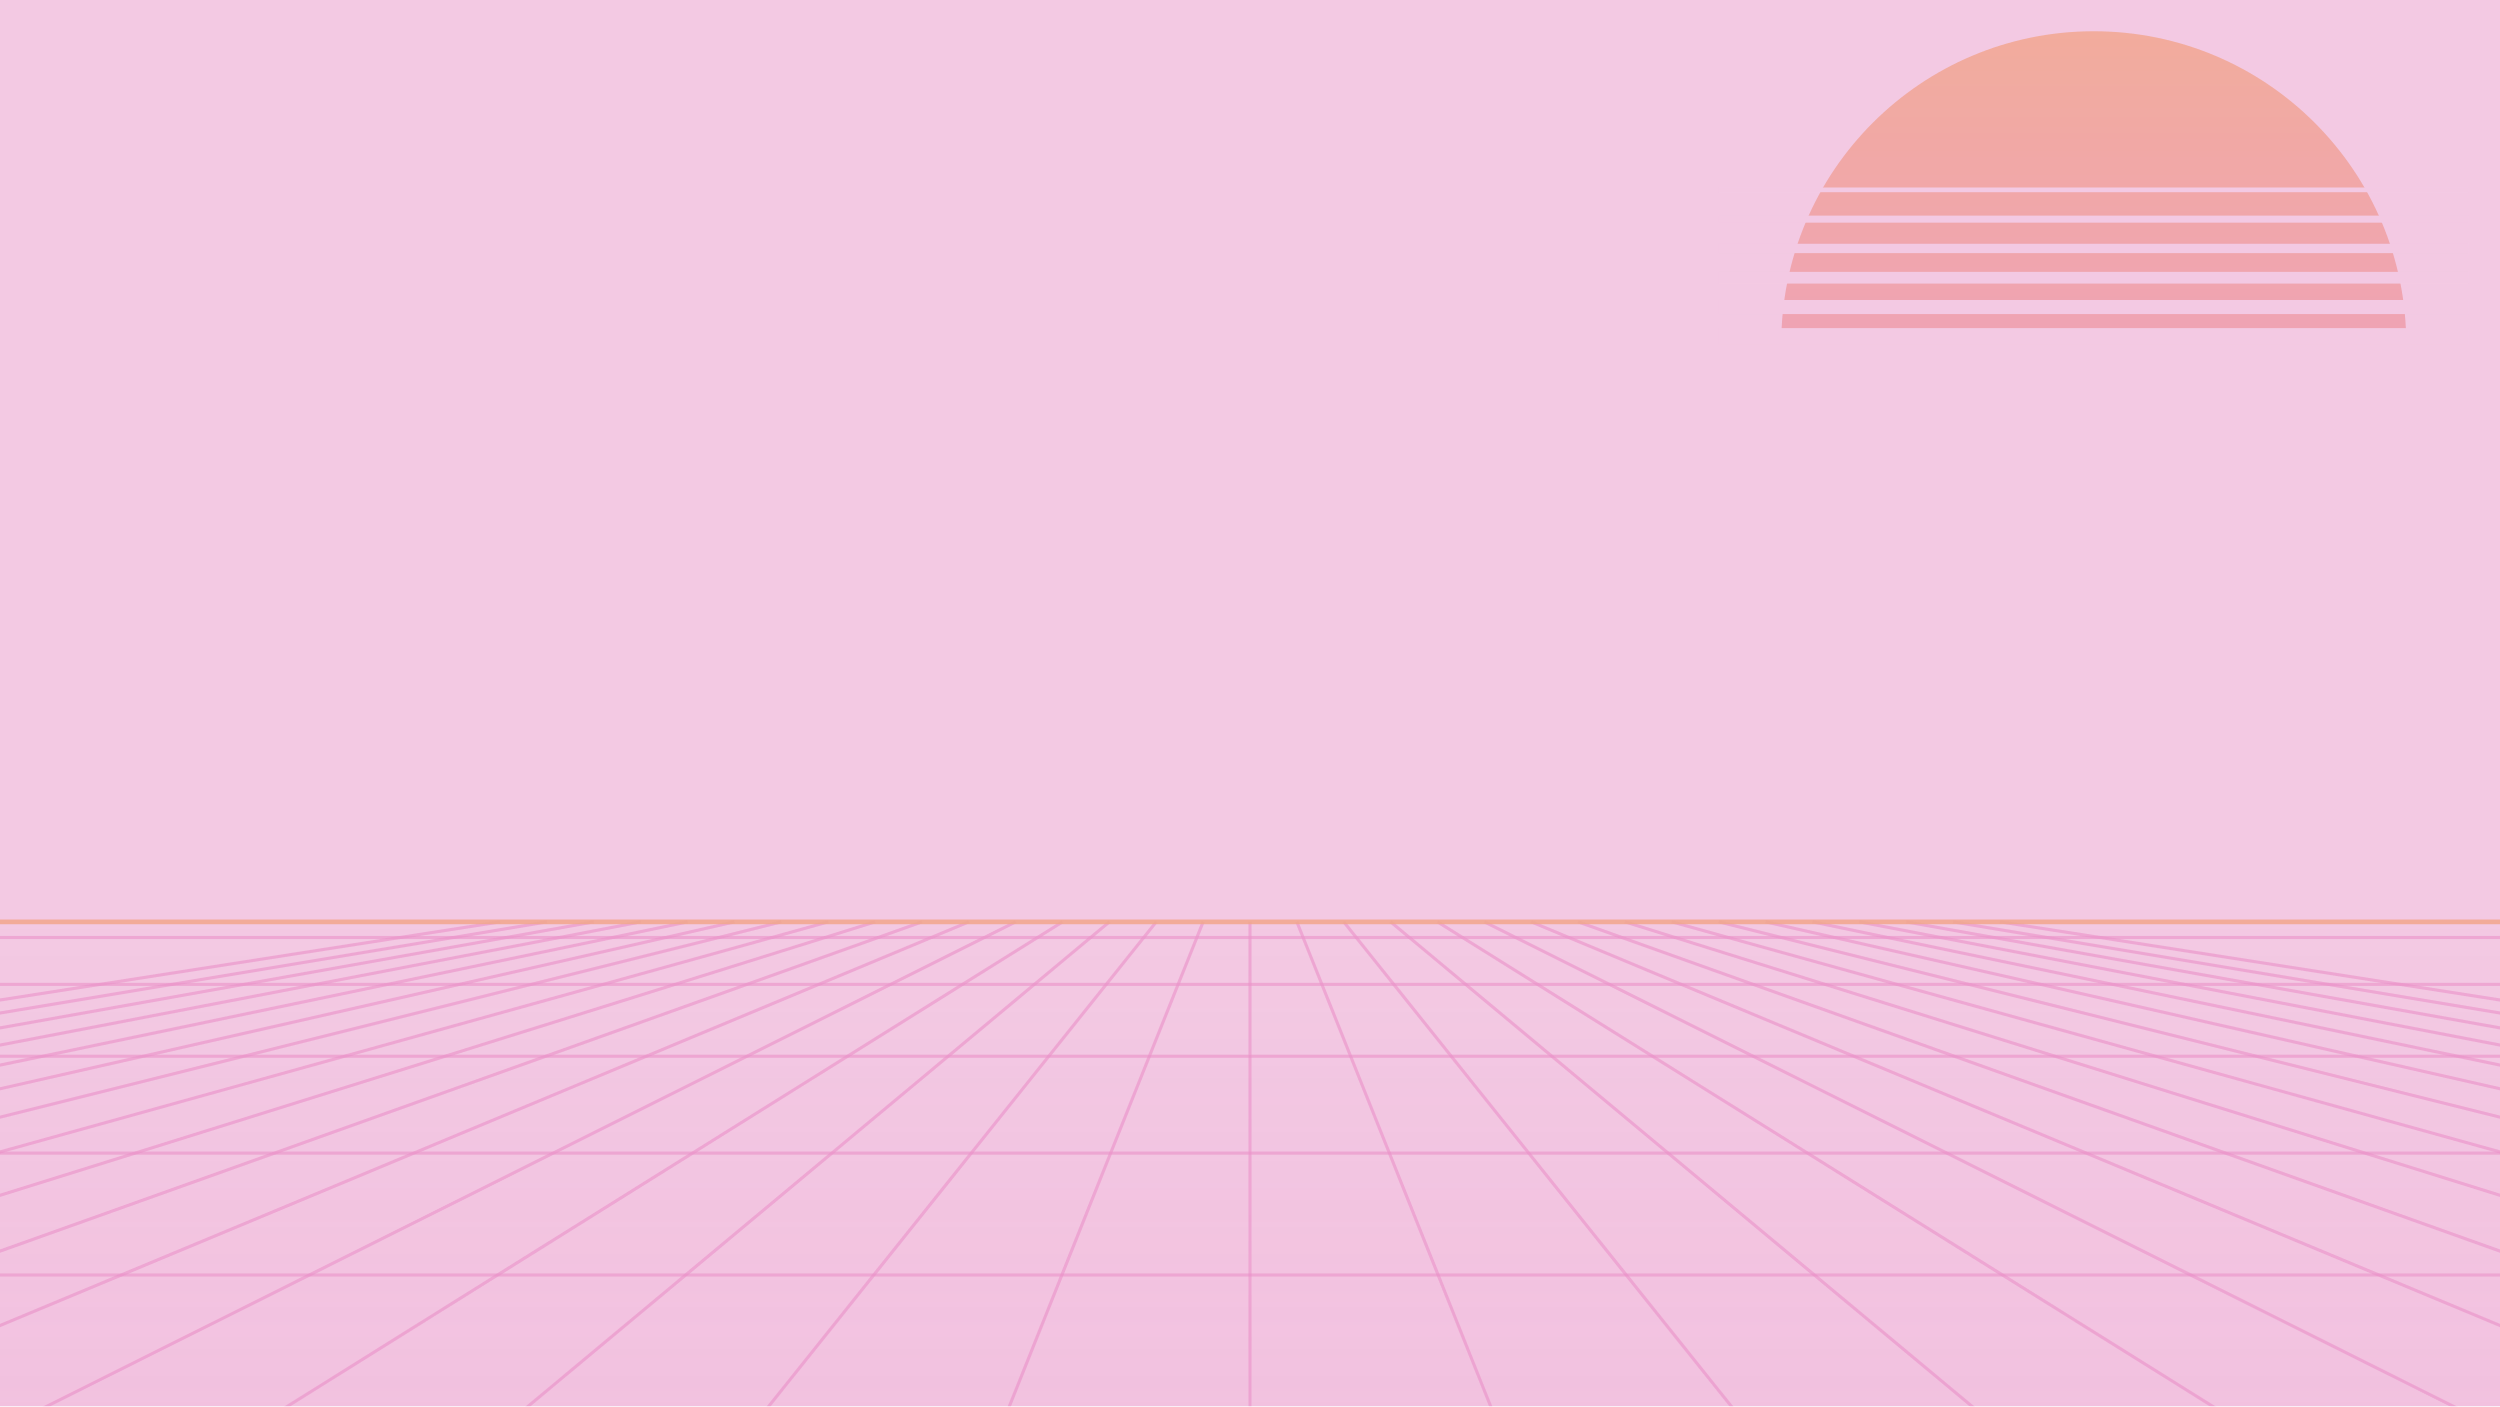
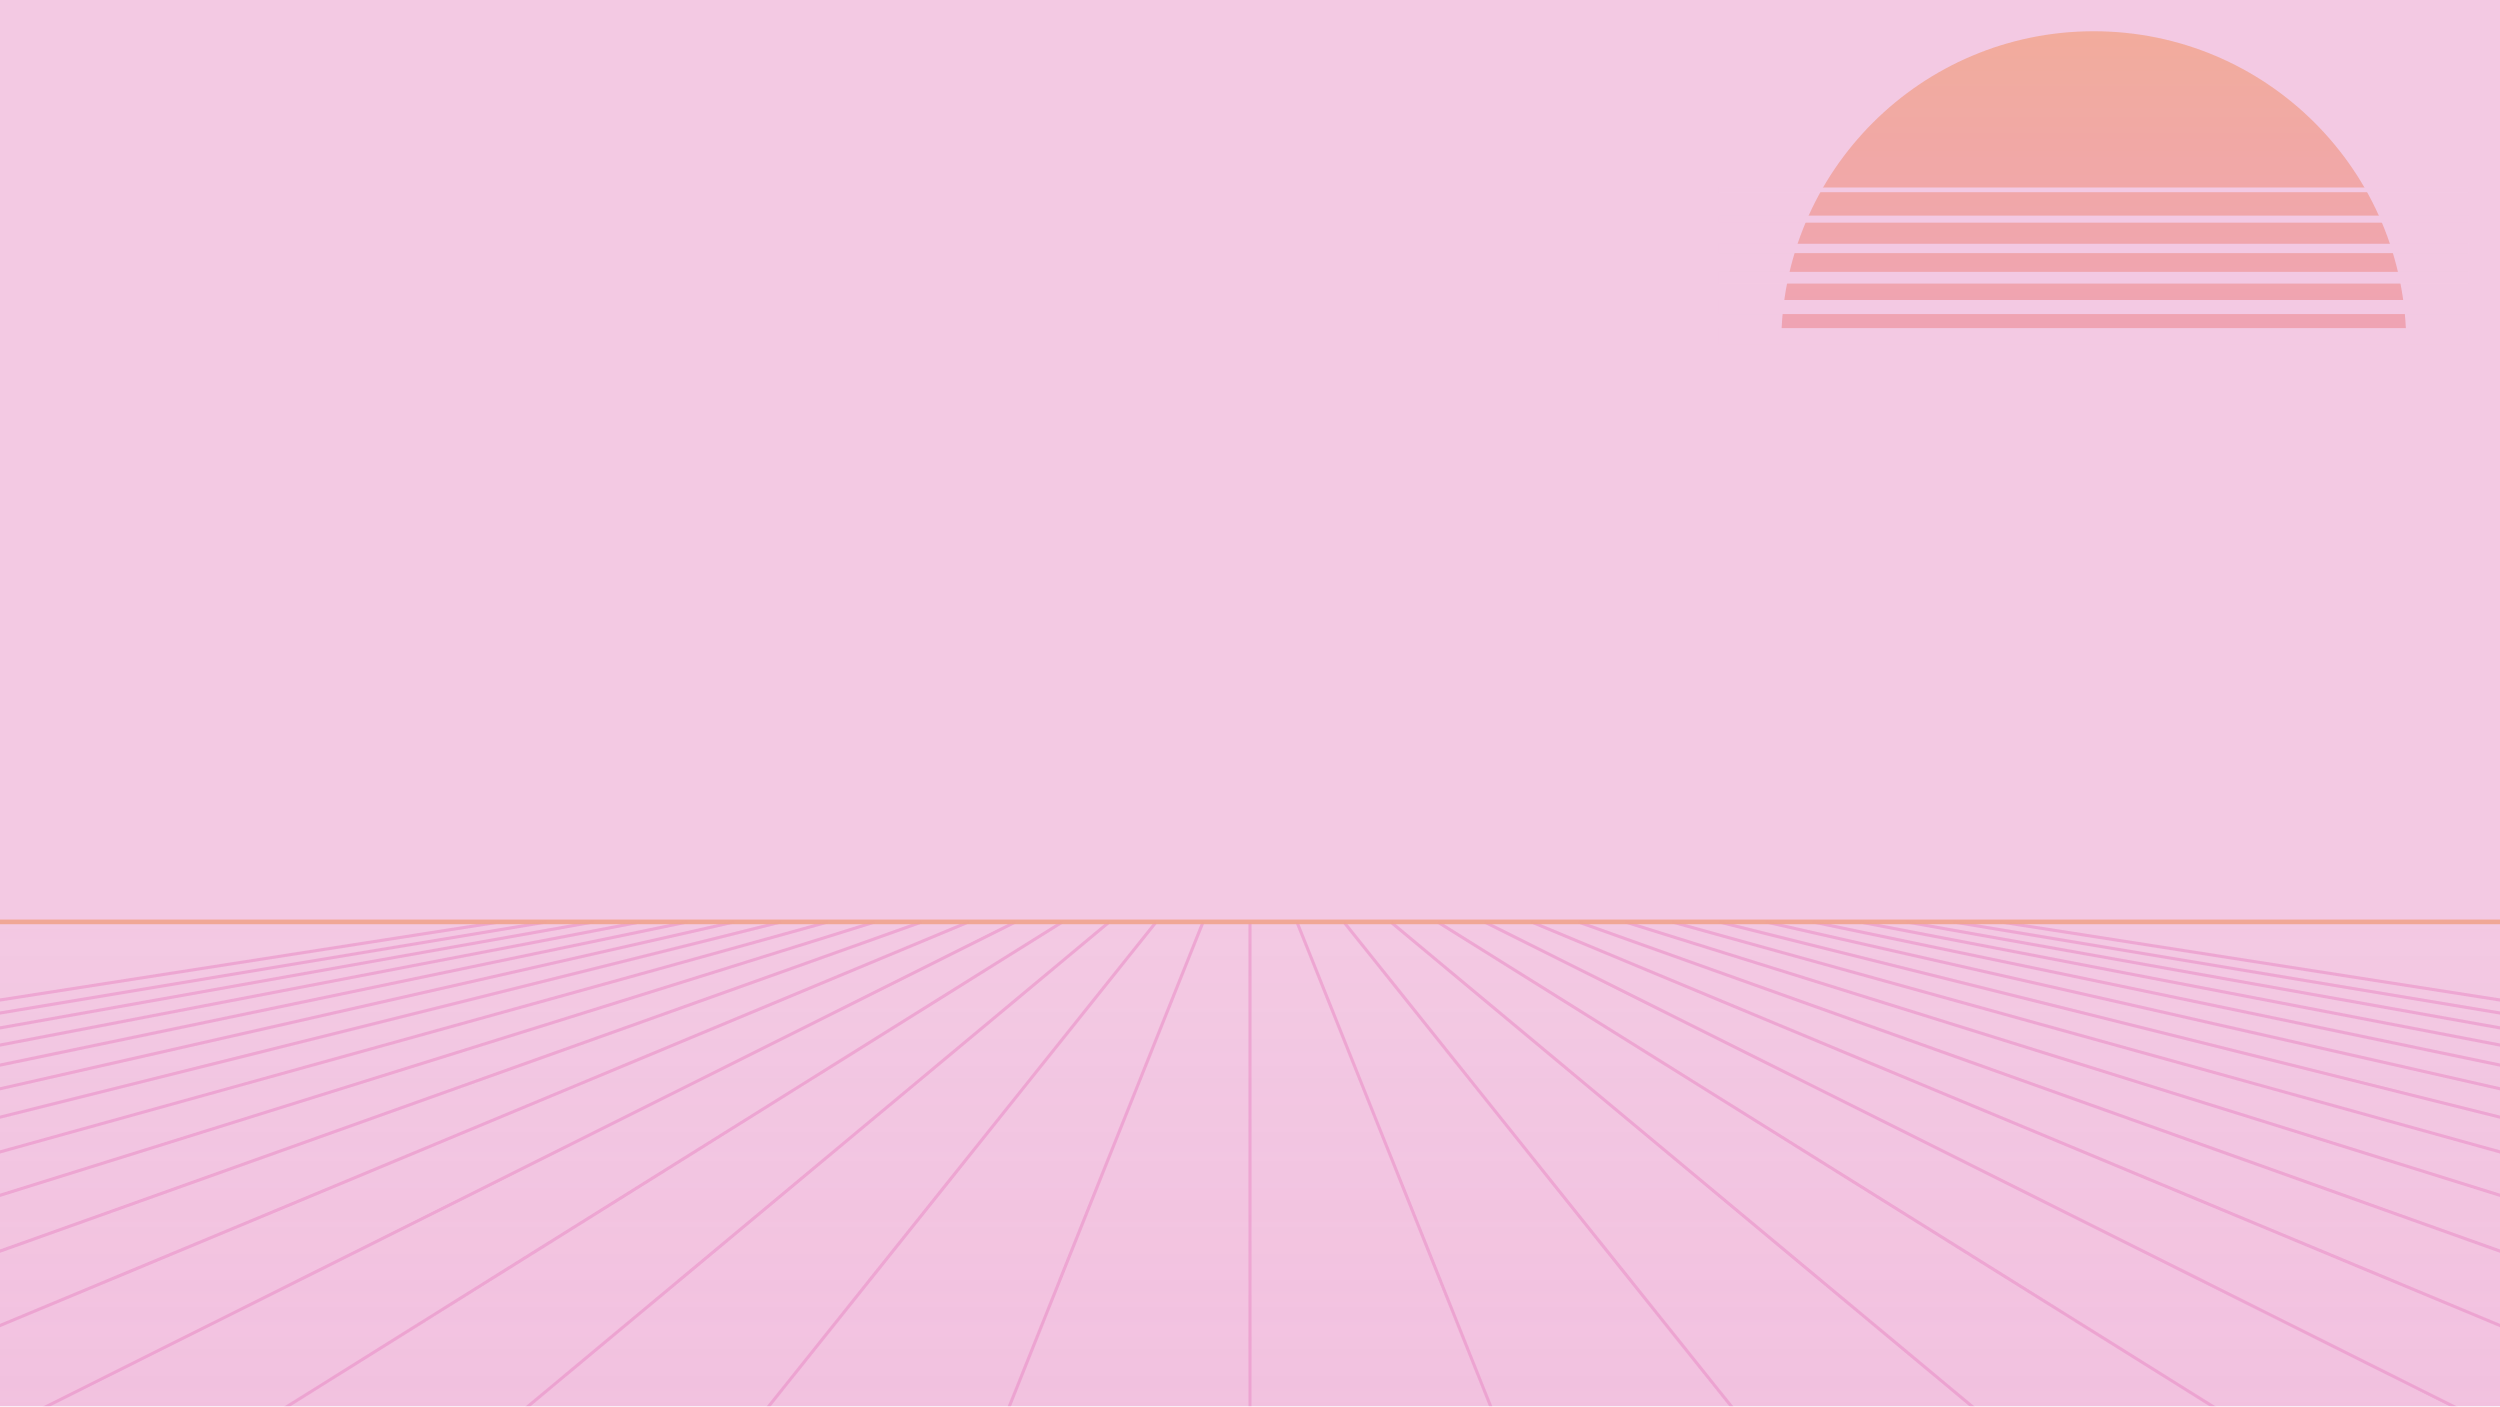
<svg xmlns="http://www.w3.org/2000/svg" width="1600" height="900" viewBox="0 0 1600 1000" preserveAspectRatio="xMidYMid slice">
  <defs>
    <linearGradient id="sunG" x1="0" y1="0" x2="0" y2="1">
      <stop offset="0" stop-color="#f08b4c" />
      <stop offset="1" stop-color="#e363b2" />
    </linearGradient>
    <linearGradient id="fade" x1="0" y1="0" x2="0" y2="1">
      <stop offset="0" stop-color="#e363b2" stop-opacity="0" />
      <stop offset="1" stop-color="#e363b2" stop-opacity=".9" />
    </linearGradient>
    <clipPath id="half">
      <rect x="1120" y="40" width="440" height="230" />
    </clipPath>
  </defs>
-   <style>.bg{fill:#f3c9e3}.lo{opacity:.55}@media (prefers-color-scheme: dark){.bg{fill:#1b0914}.lo{opacity:.8}}@keyframes move{from{transform:translateY(0)}to{transform:translateY(60px)}}.mv{animation:move 3s linear infinite}@keyframes hum{0%,100%{opacity:.75}50%{opacity:1}}.sunr{animation:hum 6s ease-in-out infinite}</style>
+   <style>.bg{fill:#f3c9e3}.lo{opacity:.55}@media (prefers-color-scheme: dark){.bg{fill:#1b0914}.lo{opacity:.8}}@keyframes gfl{0%{transform:translateY(0);opacity:0}6%{opacity:1}100%{transform:translateY(420px);opacity:1}}.gfl{animation:gfl 6s cubic-bezier(.55,0,.9,.6) infinite;will-change:transform}@keyframes hum{0%,100%{opacity:.75}50%{opacity:1}}.sunr{animation:hum 6s ease-in-out infinite}</style>
  <rect class="bg" width="1600" height="1000" />
  <g class="lo">
    <g class="sunr">
      <circle cx="1340" cy="270" r="200" fill="url(#sunG)" clip-path="url(#half)" opacity=".85" />
      <rect x="1100" y="170" width="480" height="3" class="bg" />
      <rect x="1100" y="188" width="480" height="4.5" class="bg" />
      <rect x="1100" y="206" width="480" height="6" class="bg" />
      <rect x="1100" y="224" width="480" height="7.5" class="bg" />
      <rect x="1100" y="242" width="480" height="9" class="bg" />
      <rect x="1100" y="260" width="480" height="10.5" class="bg" />
    </g>
    <rect y="640" width="1600" height="360" fill="url(#fade)" opacity=".18" />
    <g stroke="#e363b2" stroke-width="2" opacity=".6">
      <path d="M320 640 L-2240 1040" />
      <path d="M350 640 L-2050 1040" />
      <path d="M380 640 L-1860 1040" />
      <path d="M410 640 L-1670 1040" />
      <path d="M440 640 L-1480 1040" />
      <path d="M470 640 L-1290 1040" />
      <path d="M500 640 L-1100 1040" />
      <path d="M530 640 L-910 1040" />
      <path d="M560 640 L-720 1040" />
      <path d="M590 640 L-530 1040" />
      <path d="M620 640 L-340 1040" />
      <path d="M650 640 L-150 1040" />
      <path d="M680 640 L40 1040" />
      <path d="M710 640 L230 1040" />
      <path d="M740 640 L420 1040" />
      <path d="M770 640 L610 1040" />
      <path d="M800 640 L800 1040" />
      <path d="M830 640 L990 1040" />
      <path d="M860 640 L1180 1040" />
      <path d="M890 640 L1370 1040" />
      <path d="M920 640 L1560 1040" />
      <path d="M950 640 L1750 1040" />
      <path d="M980 640 L1940 1040" />
      <path d="M1010 640 L2130 1040" />
      <path d="M1040 640 L2320 1040" />
      <path d="M1070 640 L2510 1040" />
      <path d="M1100 640 L2700 1040" />
      <path d="M1130 640 L2890 1040" />
      <path d="M1160 640 L3080 1040" />
      <path d="M1190 640 L3270 1040" />
      <path d="M1220 640 L3460 1040" />
      <path d="M1250 640 L3650 1040" />
      <path d="M1280 640 L3840 1040" />
    </g>
    <g stroke="#e363b2" stroke-width="2" opacity=".6">
-       <g class="mv">
-         <path d="M-200 650 H1800" />
-         <path d="M-200 680 H1800" />
-         <path d="M-200 726 H1800" />
-         <path d="M-200 788 H1800" />
-         <path d="M-200 866 H1800" />
-         <path d="M-200 960 H1800" />
-         <path d="M-200 1070 H1800" />
-         <path d="M-200 1196 H1800" />
-       </g>
+       <path class="gfl" d="M-200 640 H1800" style="animation-delay:-0s" />
+       <path class="gfl" d="M-200 640 H1800" style="animation-delay:-0.6s" />
+       <path class="gfl" d="M-200 640 H1800" style="animation-delay:-1.2s" />
+       <path class="gfl" d="M-200 640 H1800" style="animation-delay:-1.8s" />
+       <path class="gfl" d="M-200 640 H1800" style="animation-delay:-2.4s" />
+       <path class="gfl" d="M-200 640 H1800" style="animation-delay:-3s" />
+       <path class="gfl" d="M-200 640 H1800" style="animation-delay:-3.6s" />
+       <path class="gfl" d="M-200 640 H1800" style="animation-delay:-4.2s" />
+       <path class="gfl" d="M-200 640 H1800" style="animation-delay:-4.8s" />
+       <path class="gfl" d="M-200 640 H1800" style="animation-delay:-5.4s" />
    </g>
    <path d="M0 640 H1600" stroke="#f08b4c" stroke-width="3" opacity=".9" />
  </g>
</svg>
